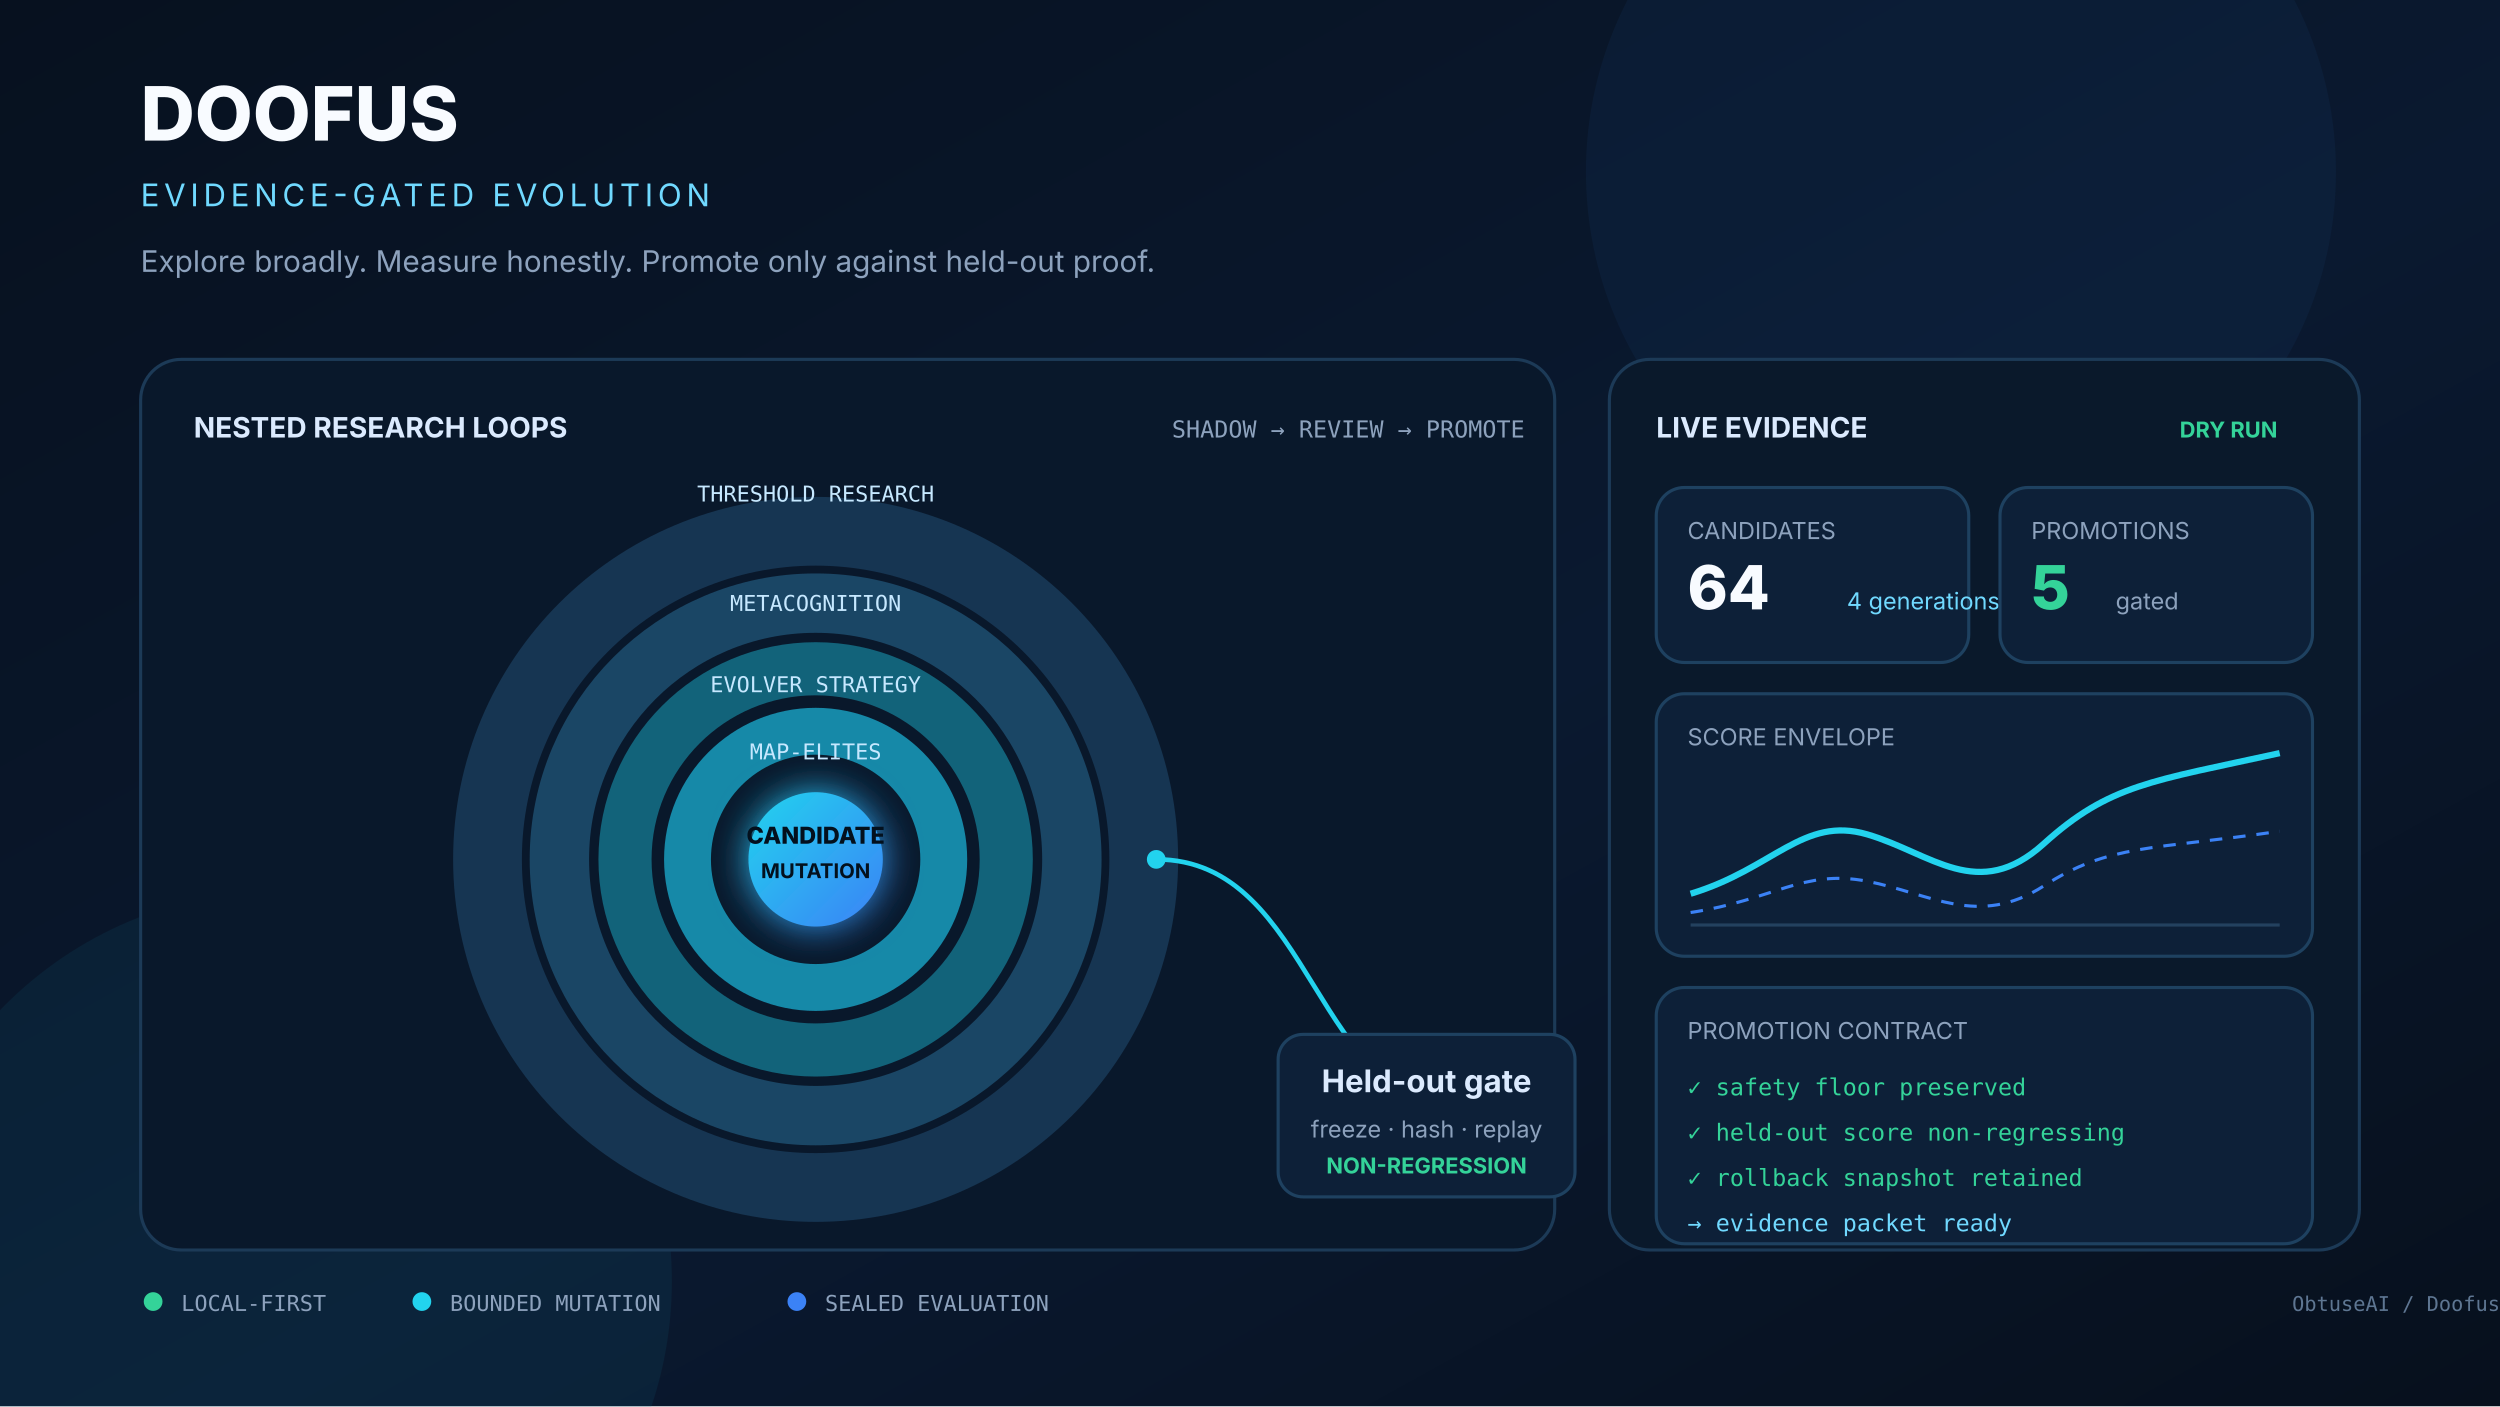
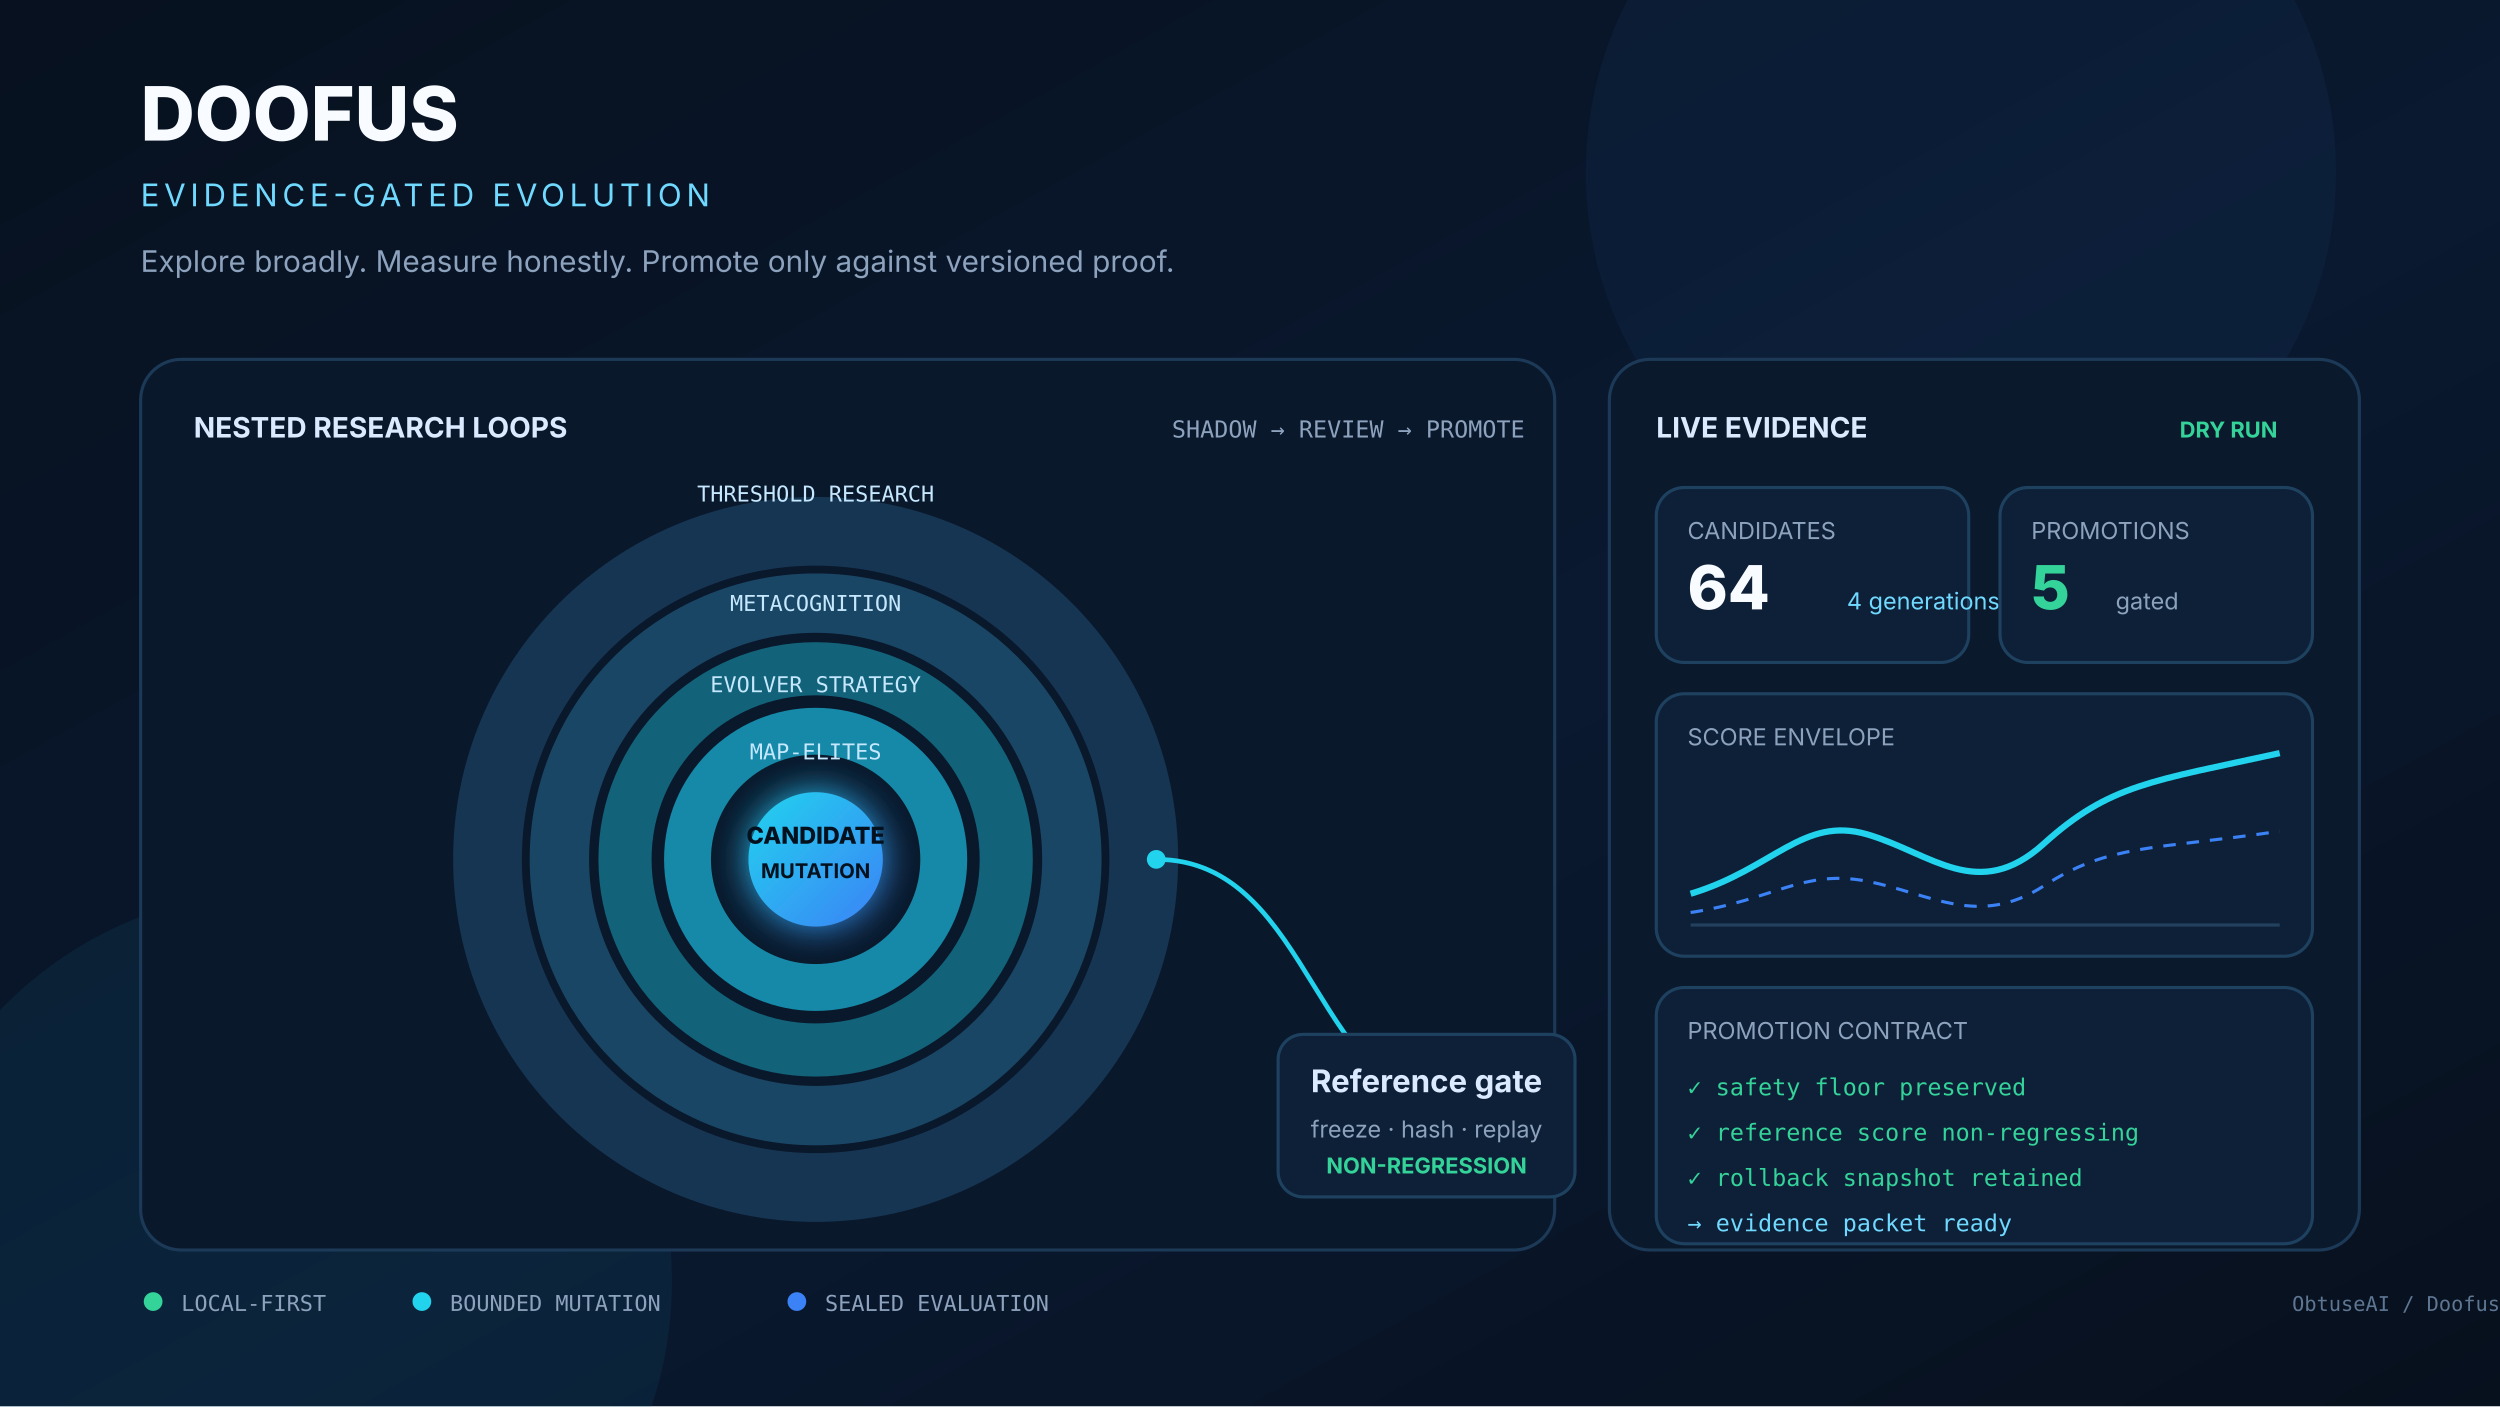
<svg xmlns="http://www.w3.org/2000/svg" width="1600" height="900" viewBox="0 0 1600 900" role="img" aria-labelledby="title desc">
  <defs>
    <linearGradient id="bg" x1="0" y1="0" x2="1" y2="1">
      <stop offset="0" stop-color="#07111f" />
      <stop offset="0.55" stop-color="#0a1930" />
      <stop offset="1" stop-color="#07101d" />
    </linearGradient>
    <linearGradient id="cyan" x1="0" y1="0" x2="1" y2="1">
      <stop offset="0" stop-color="#22d3ee" />
      <stop offset="1" stop-color="#3b82f6" />
    </linearGradient>
    <filter id="glow" x="-30%" y="-30%" width="160%" height="160%">
      <feGaussianBlur stdDeviation="12" result="blur" />
      <feMerge>
        <feMergeNode in="blur" />
        <feMergeNode in="SourceGraphic" />
      </feMerge>
    </filter>
    <style>
      .sans{font-family:Inter,Segoe UI,Arial,sans-serif}
      .mono{font-family:JetBrains Mono,Cascadia Code,Consolas,monospace}
      .muted{fill:#8da2bd}
      .line{stroke:#23415f;stroke-width:2}
      .card{fill:#0d2038;stroke:#1e4160;stroke-width:2}
      .label{fill:#dbeafe;font-size:20px;font-weight:650}
      .small{fill:#8da2bd;font-size:15px}
    </style>
  </defs>
  <rect width="1600" height="900" fill="url(#bg)" />
  <circle cx="1255" cy="110" r="240" fill="#12335c" opacity=".22" />
  <circle cx="180" cy="820" r="250" fill="#0e7490" opacity=".12" />
  <g class="sans">
    <text x="90" y="90" fill="#f8fbff" font-size="48" font-weight="760">DOOFUS</text>
    <text x="90" y="132" fill="#70d9ff" font-size="20" letter-spacing="3">EVIDENCE-GATED EVOLUTION</text>
-     <text x="90" y="174" class="muted" font-size="19">Explore broadly. Measure honestly. Promote only against held-out proof.</text>
+     <text x="90" y="174" class="muted" font-size="19">Explore broadly. Measure honestly. Promote only against versioned proof.</text>
    <g transform="translate(90 230)">
      <rect width="905" height="570" rx="26" fill="#09182b" stroke="#1c3a57" stroke-width="2" />
      <text x="34" y="50" fill="#dbeafe" font-size="18" font-weight="700">NESTED RESEARCH LOOPS</text>
      <text x="660" y="50" class="small mono">SHADOW → REVIEW → PROMOTE</text>
      <g transform="translate(62 92)">
        <circle cx="370" cy="228" r="210" fill="none" stroke="#163552" stroke-width="44" />
        <circle cx="370" cy="228" r="164" fill="none" stroke="#1a4665" stroke-width="38" />
        <circle cx="370" cy="228" r="122" fill="none" stroke="#12637a" stroke-width="34" />
        <circle cx="370" cy="228" r="82" fill="none" stroke="#1689a8" stroke-width="30" />
        <circle cx="370" cy="228" r="43" fill="url(#cyan)" filter="url(#glow)" />
        <text x="370" y="218" fill="#03101d" text-anchor="middle" font-size="15" font-weight="800">CANDIDATE</text>
        <text x="370" y="240" fill="#03101d" text-anchor="middle" font-size="13" font-weight="700">MUTATION</text>
        <g class="mono" font-size="14" fill="#c6e8ff">
          <text x="370" y="-1" text-anchor="middle">THRESHOLD RESEARCH</text>
          <text x="370" y="69" text-anchor="middle">METACOGNITION</text>
          <text x="370" y="121" text-anchor="middle">EVOLVER STRATEGY</text>
          <text x="370" y="164" text-anchor="middle">MAP-ELITES</text>
        </g>
        <path d="M588 228 C690 228 688 390 790 390" fill="none" stroke="#22d3ee" stroke-width="3" />
        <circle cx="588" cy="228" r="6" fill="#22d3ee" />
        <rect x="666" y="340" width="190" height="104" rx="16" class="card" />
-         <text x="761" y="377" text-anchor="middle" class="label">Held-out gate</text>
+         <text x="761" y="377" text-anchor="middle" class="label">Reference gate</text>
        <text x="761" y="406" text-anchor="middle" class="small">freeze · hash · replay</text>
        <text x="761" y="429" text-anchor="middle" fill="#34d399" font-size="14" font-weight="700">NON-REGRESSION</text>
      </g>
    </g>
    <g transform="translate(1030 230)">
      <rect width="480" height="570" rx="26" fill="#0a192b" stroke="#1c3a57" stroke-width="2" />
      <text x="30" y="50" fill="#dbeafe" font-size="18" font-weight="700">LIVE EVIDENCE</text>
      <text x="365" y="50" fill="#34d399" font-size="14" font-weight="750">DRY RUN</text>
      <g transform="translate(30 82)">
        <rect width="200" height="112" rx="18" class="card" />
        <text x="20" y="33" class="small">CANDIDATES</text>
        <text x="20" y="78" fill="#f8fbff" font-size="39" font-weight="760">64</text>
        <text x="122" y="78" fill="#70d9ff" font-size="15">4 generations</text>
        <rect x="220" width="200" height="112" rx="18" class="card" />
        <text x="240" y="33" class="small">PROMOTIONS</text>
        <text x="240" y="78" fill="#34d399" font-size="39" font-weight="760">5</text>
        <text x="294" y="78" fill="#8da2bd" font-size="15">gated</text>
        <rect y="132" width="420" height="168" rx="18" class="card" />
        <text x="20" y="165" class="small">SCORE ENVELOPE</text>
        <path d="M22 260 C75 244 94 210 135 222 S206 266 248 228 S317 188 399 170" fill="none" stroke="#22d3ee" stroke-width="4" />
        <path d="M22 272 C75 264 94 244 135 252 S206 282 248 255 S317 232 399 220" fill="none" stroke="#3b82f6" stroke-width="2" stroke-dasharray="8 7" />
        <line x1="22" y1="280" x2="399" y2="280" class="line" />
        <rect y="320" width="420" height="164" rx="18" class="card" />
        <text x="20" y="353" class="small">PROMOTION CONTRACT</text>
        <g class="mono" font-size="15">
          <text x="20" y="389" fill="#34d399">✓ safety floor preserved</text>
-           <text x="20" y="418" fill="#34d399">✓ held-out score non-regressing</text>
+           <text x="20" y="418" fill="#34d399">✓ reference score non-regressing</text>
          <text x="20" y="447" fill="#34d399">✓ rollback snapshot retained</text>
          <text x="20" y="476" fill="#70d9ff">→ evidence packet ready</text>
        </g>
      </g>
    </g>
    <g transform="translate(90 833)">
      <circle cx="8" cy="0" r="6" fill="#34d399" />
      <text x="26" y="6" class="muted mono" font-size="14">LOCAL-FIRST</text>
      <circle cx="180" cy="0" r="6" fill="#22d3ee" />
      <text x="198" y="6" class="muted mono" font-size="14">BOUNDED MUTATION</text>
      <circle cx="420" cy="0" r="6" fill="#3b82f6" />
      <text x="438" y="6" class="muted mono" font-size="14">SEALED EVALUATION</text>
      <text x="1510" y="6" text-anchor="end" fill="#5e7692" class="mono" font-size="13">ObtuseAI / Doofus</text>
    </g>
  </g>
</svg>
